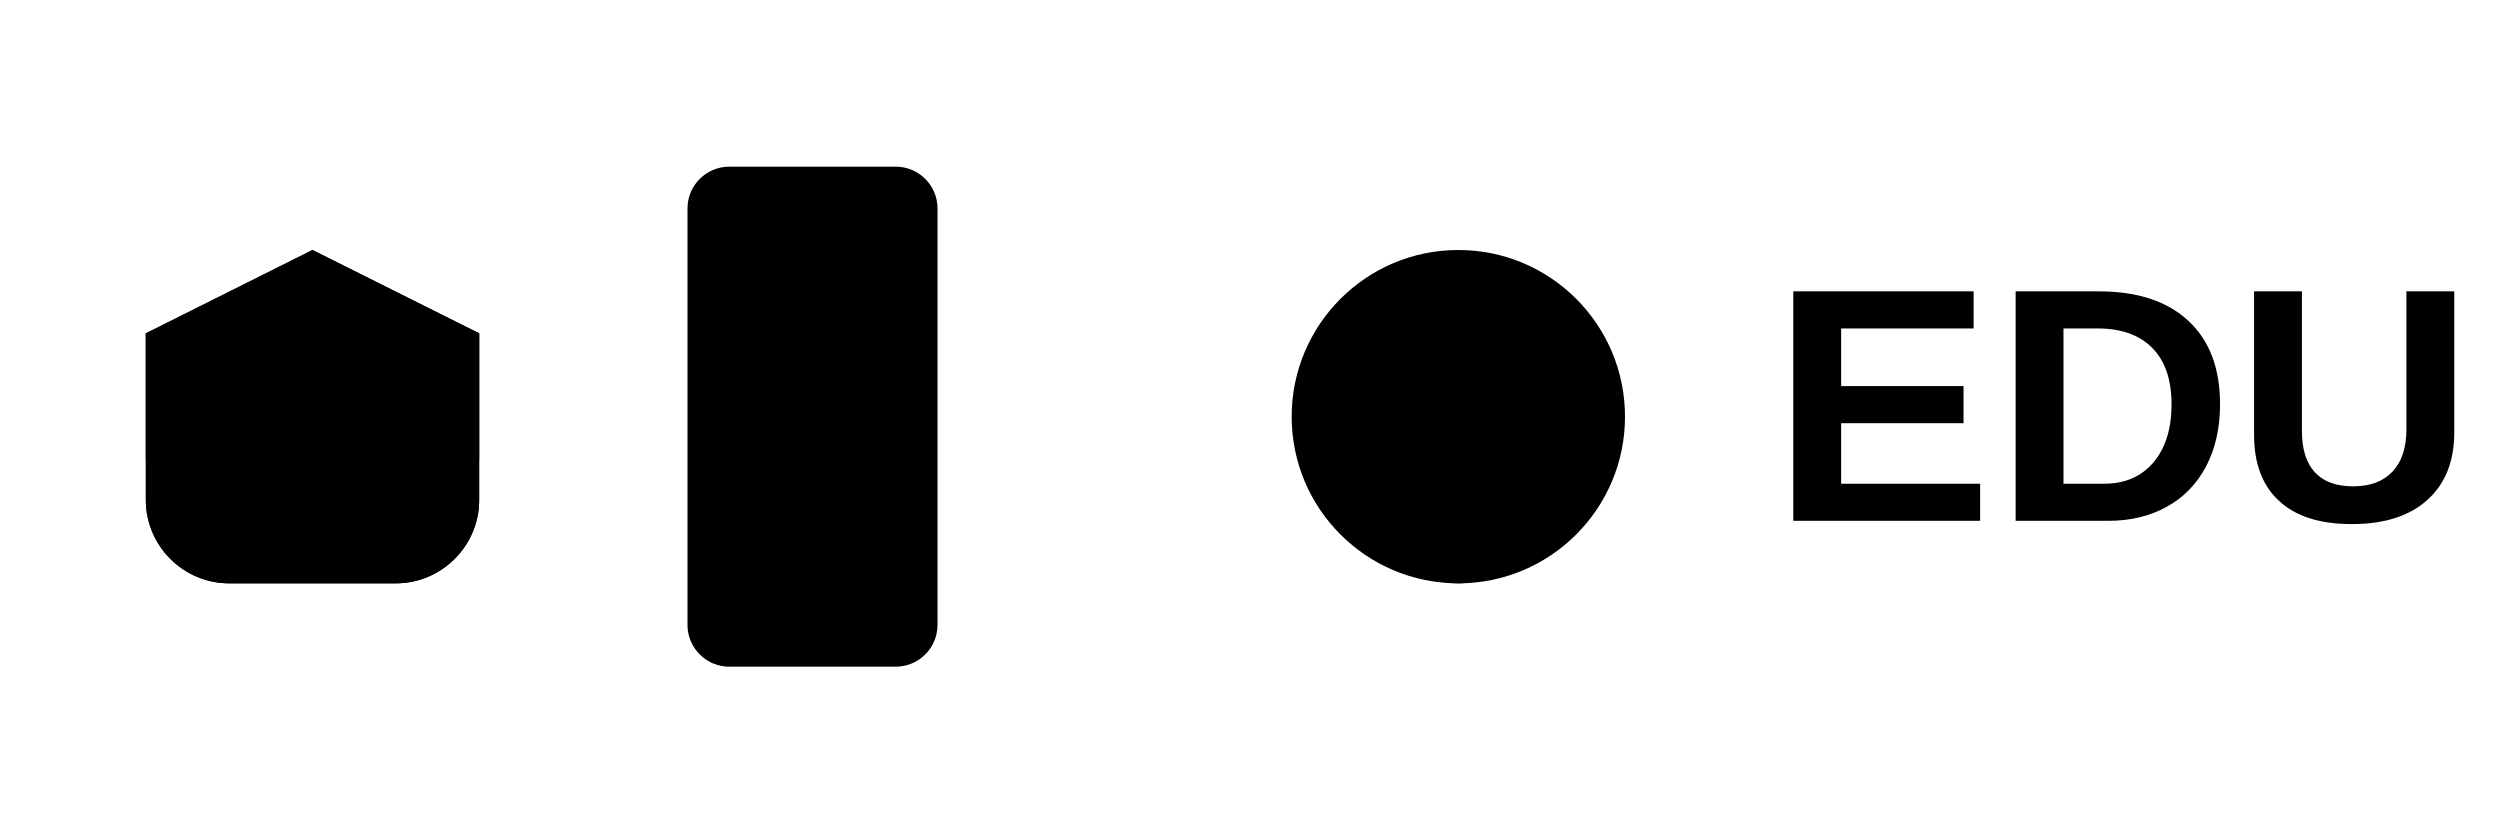
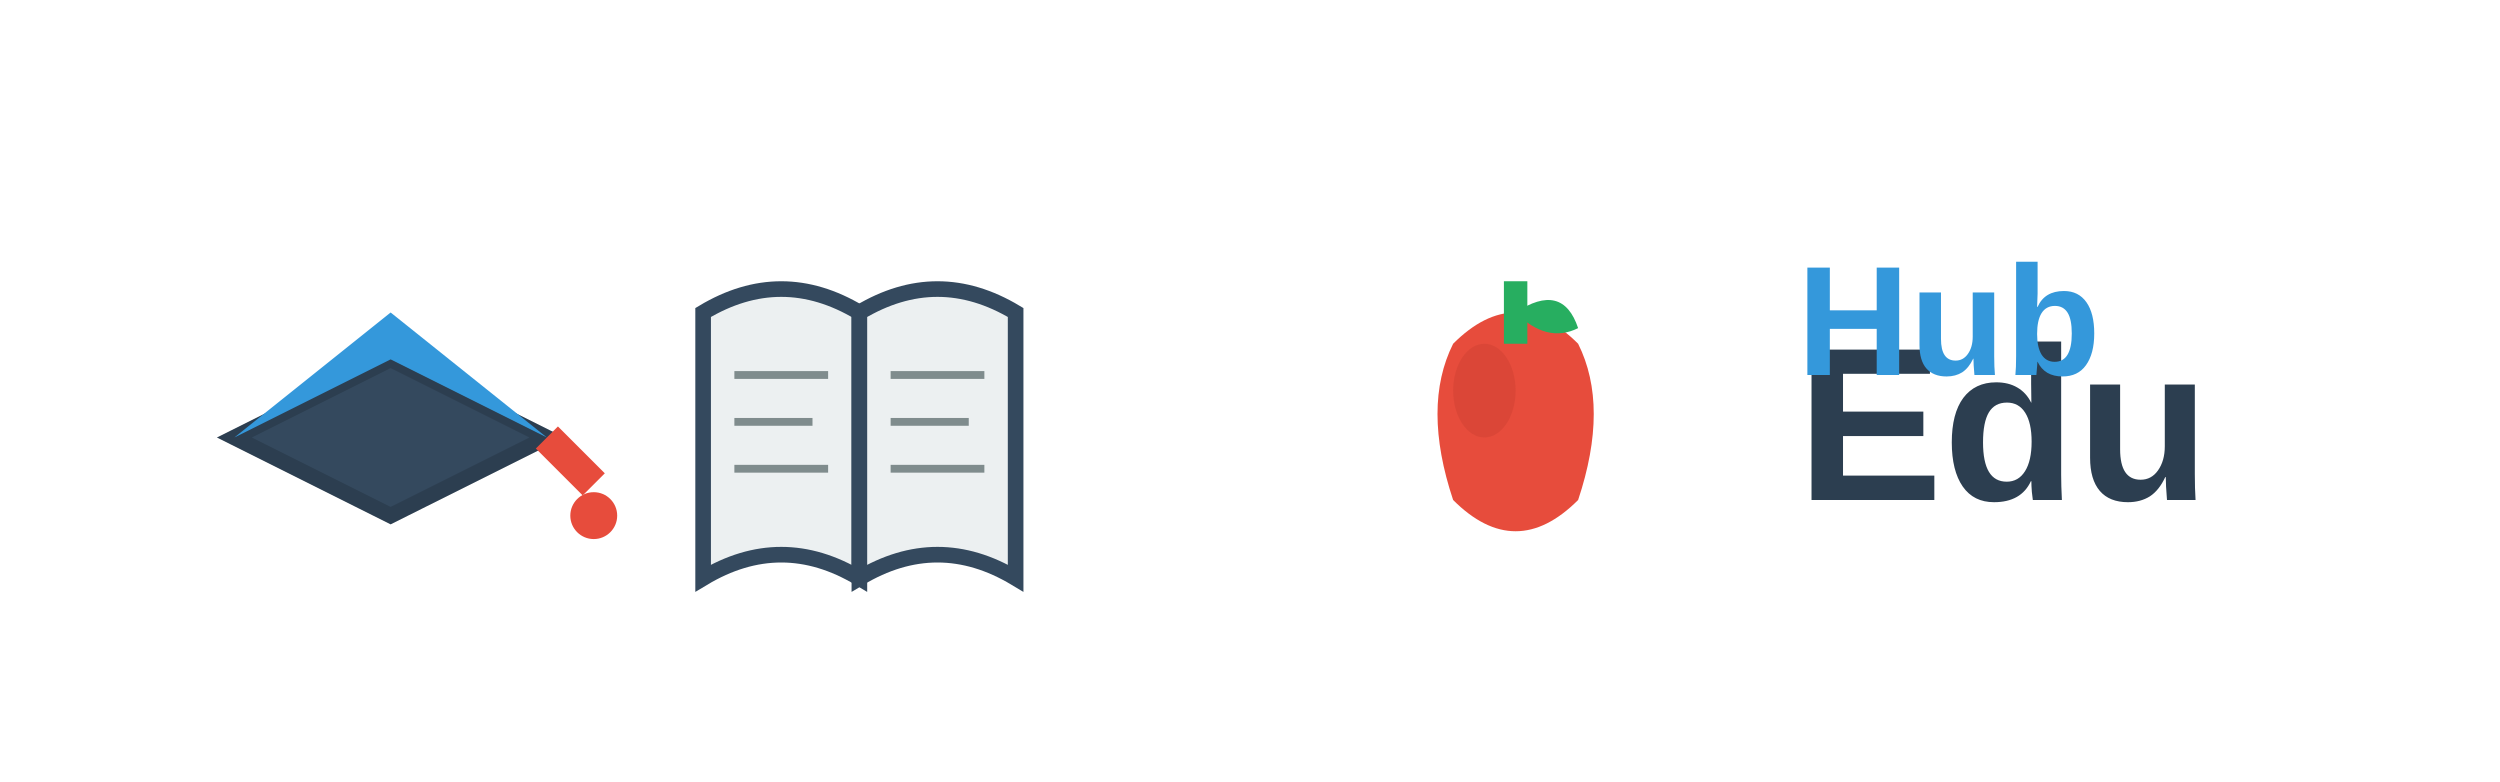
- <svg xmlns="http://www.w3.org/2000/svg" viewBox="0 0 120 40" class="logo" width="8rem" fill="var(--logo-color, #000)">
-   <path d="M15 12l-8 4v8c0 2.2 1.8 4 4 4h8c2.2 0 4-1.8 4-4v-8l-8-4z" />
-   <path d="M15 12l8 4v8c0 2.2-1.8 4-4 4h-8c-2.2 0-4-1.8-4-4v-8l8-4z" />
-   <path d="M7 16v6c0 1.1.9 2 2 2h12c1.1 0 2-.9 2-2v-6" />
-   <path d="M35 8h8c1.1 0 2 .9 2 2v20c0 1.1-.9 2-2 2h-8c-1.1 0-2-.9-2-2V10c0-1.1.9-2 2-2z" />
-   <path d="M35 12h8" />
-   <path d="M35 16h6" />
-   <path d="M35 20h8" />
-   <path d="M35 24h6" />
-   <circle cx="70" cy="20" r="8" />
-   <path d="M70 12v-2" />
-   <path d="M78 20h2" />
-   <path d="M70 28v2" />
-   <path d="M62 20h-2" />
-   <path d="M66 14l-1.4-1.4" />
-   <path d="M74 26l-1.4 1.4" />
-   <path d="M74 14l1.4-1.4" />
-   <path d="M66 26l1.4 1.4" />
-   <path d="M70 28c-2.2 0-4-1.8-4-4h8c0 2.2-1.8 4-4 4z" />
-   <text x="85" y="25" font-family="Arial, sans-serif" font-size="16" font-weight="bold" fill="var(--logo-color, #000)">EDU</text>
+ <svg xmlns="http://www.w3.org/2000/svg" viewBox="0 0 160 50" class="logo" fill="var(--logo-color, #2c3e50)">
+   <g transform="translate(10, 8)">
+     <path d="M15 15 L5 20 L15 25 L25 20 Z" fill="#34495e" stroke="#2c3e50" stroke-width="1" />
+     <path d="M15 15 L5 20 L15 12 L25 20 Z" fill="#3498db" />
+     <line x1="25" y1="20" x2="28" y2="23" stroke="#e74c3c" stroke-width="2" />
+     <circle cx="28" cy="25" r="1.5" fill="#e74c3c" />
+   </g>
+   <g transform="translate(45, 12)">
+     <path d="M0 8 Q5 5 10 8 L10 25 Q5 22 0 25 Z" fill="#ecf0f1" stroke="#34495e" stroke-width="1" />
+     <path d="M10 8 Q15 5 20 8 L20 25 Q15 22 10 25 Z" fill="#ecf0f1" stroke="#34495e" stroke-width="1" />
+     <line x1="2" y1="12" x2="8" y2="12" stroke="#7f8c8d" stroke-width="0.5" />
+     <line x1="2" y1="15" x2="7" y2="15" stroke="#7f8c8d" stroke-width="0.5" />
+     <line x1="2" y1="18" x2="8" y2="18" stroke="#7f8c8d" stroke-width="0.5" />
+     <line x1="12" y1="12" x2="18" y2="12" stroke="#7f8c8d" stroke-width="0.5" />
+     <line x1="12" y1="15" x2="17" y2="15" stroke="#7f8c8d" stroke-width="0.5" />
+     <line x1="12" y1="18" x2="18" y2="18" stroke="#7f8c8d" stroke-width="0.5" />
+   </g>
+   <g transform="translate(85, 10)">
+     <path d="M8 12 Q12 8 16 12 Q18 16 16 22 Q12 26 8 22 Q6 16 8 12 Z" fill="#e74c3c" />
+     <ellipse cx="10" cy="15" rx="2" ry="3" fill="#c0392b" opacity="0.3" />
+     <line x1="12" y1="12" x2="12" y2="8" stroke="#27ae60" stroke-width="1.5" />
+     <path d="M12 10 Q15 8 16 11 Q14 12 12 10 Z" fill="#27ae60" />
+   </g>
+   <g transform="translate(115, 32)">
+     <text font-family="Arial, sans-serif" font-size="14" font-weight="bold" fill="var(--logo-color, #2c3e50)">
+       <tspan x="0" y="0">Edu</tspan>
+       <tspan x="0" y="-8" font-size="10" fill="#3498db">Hub</tspan>
+     </text>
+   </g>
</svg>
